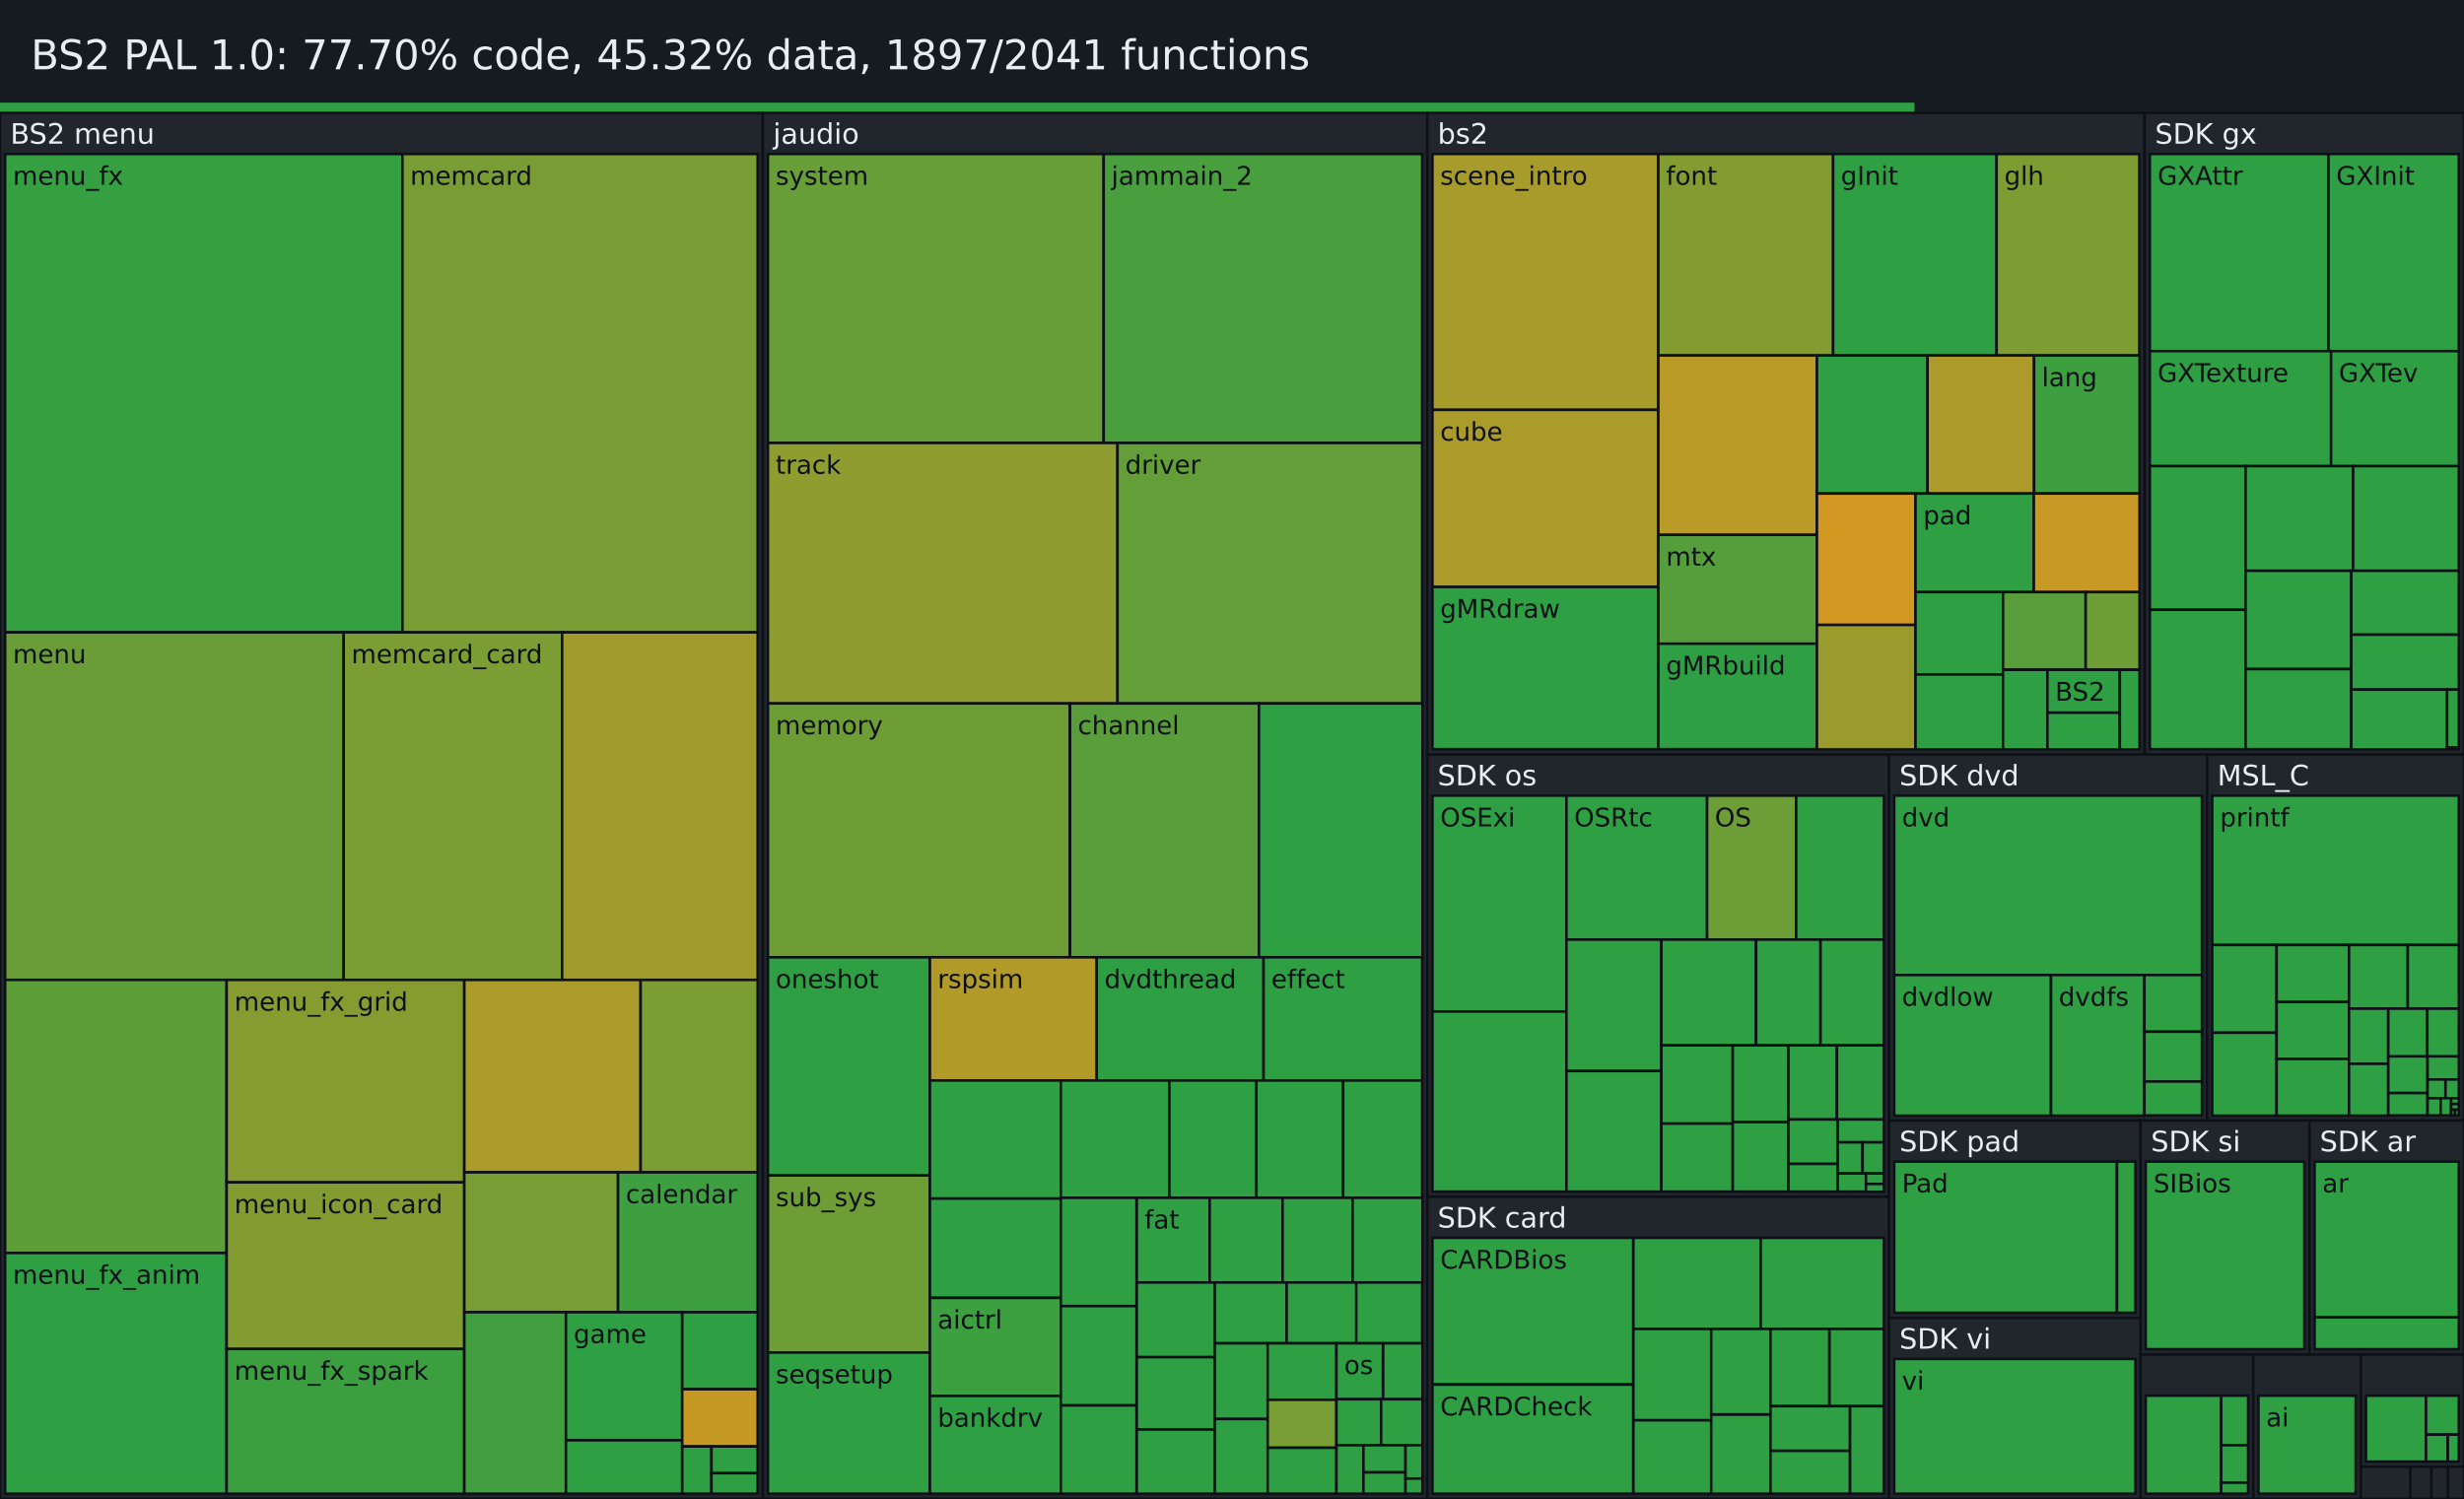
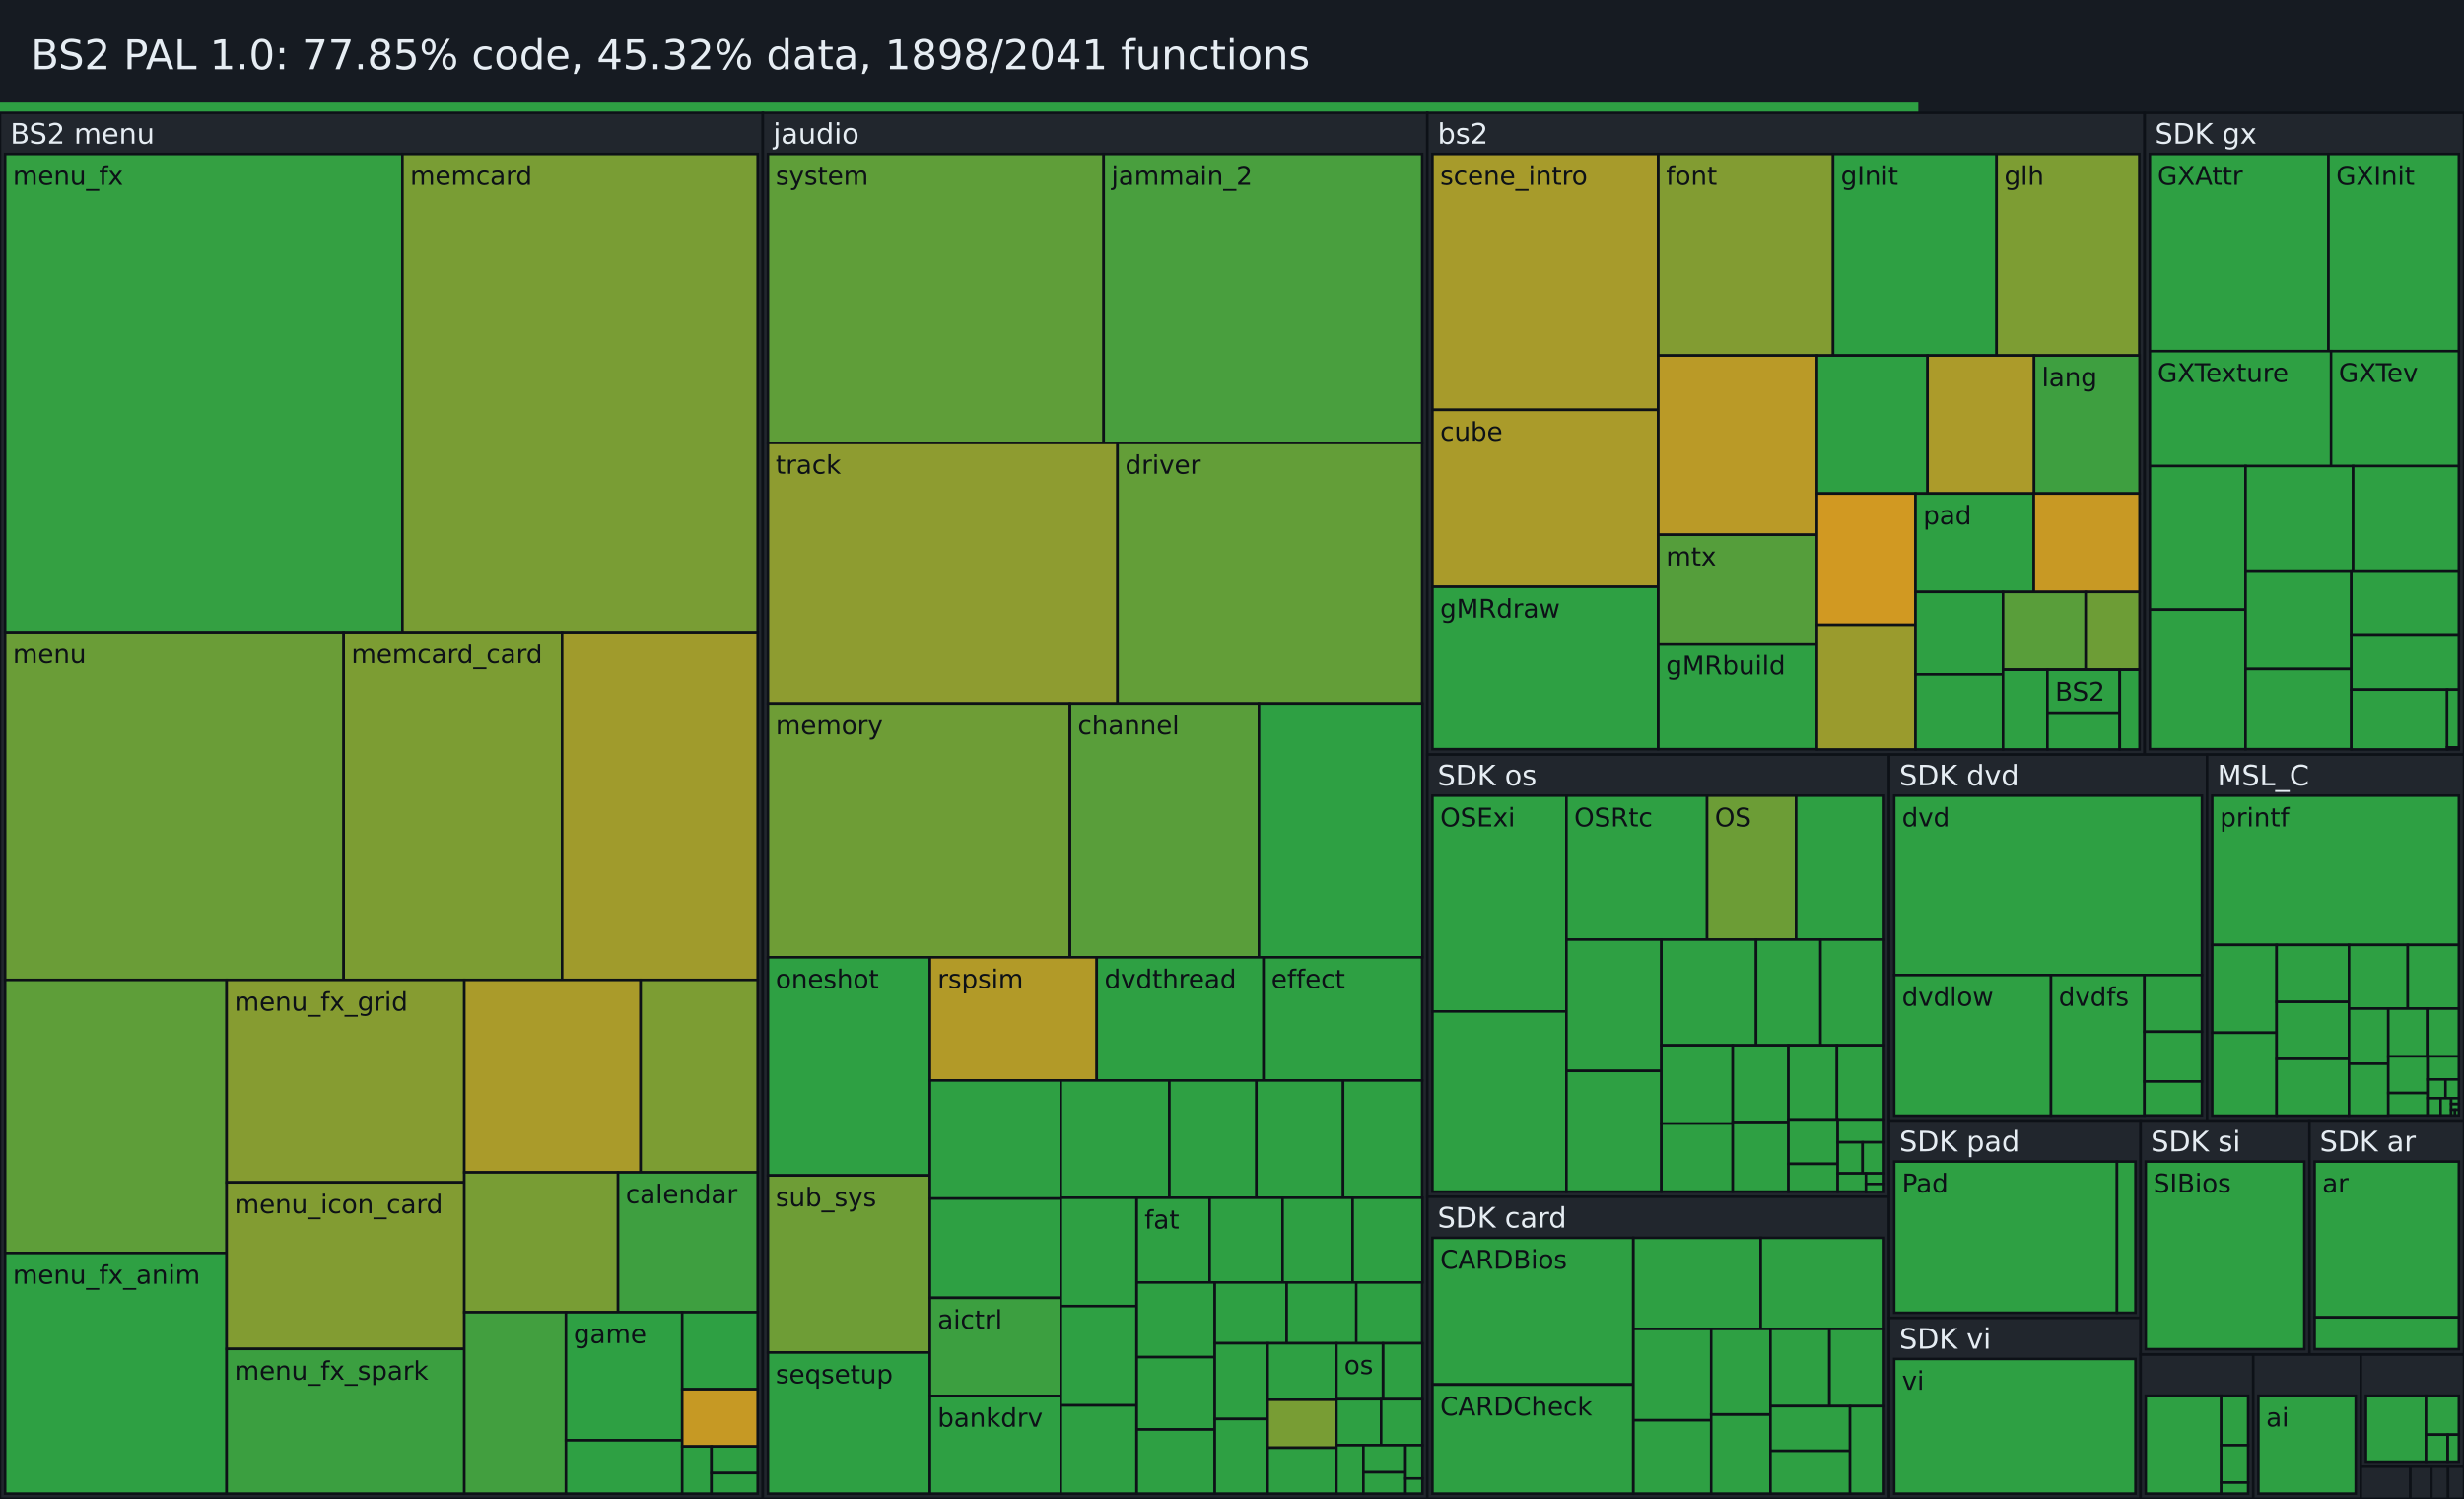
<svg xmlns="http://www.w3.org/2000/svg" width="960" height="584" font-family="Verdana,DejaVu Sans,sans-serif">
  <rect width="100%" height="100%" fill="#0d1117" />
  <rect x="0" y="0" width="960" height="44" fill="#161b22" />
-   <rect x="0" y="40" width="745.9" height="4" fill="#2ea043" />
-   <text x="12" y="27" font-size="16" fill="#e6edf3">BS2 PAL 1.0: 77.70% code, 45.32% data, 1897/2041 functions</text>
+   <rect x="0" y="40" width="747.4" height="4" fill="#2ea043" />
+   <text x="12" y="27" font-size="16" fill="#e6edf3">BS2 PAL 1.0: 77.85% code, 45.32% data, 1898/2041 functions</text>
  <g>
    <rect x="0.0" y="44.0" width="297.2" height="540.0" fill="#21262d" stroke="#0d1117" />
    <text x="4.0" y="56.0" font-size="11" fill="#e6edf3">BS2 menu</text>
  </g>
  <g>
    <rect x="2.0" y="60.0" width="154.8" height="186.4" fill="#34a042" stroke="#0d1117" stroke-width="1" />
    <text x="5.0" y="72.0" font-size="10" fill="#0d1117">menu_fx</text>
  </g>
  <g>
    <rect x="156.8" y="60.0" width="138.4" height="186.4" fill="#799d34" stroke="#0d1117" stroke-width="1" />
    <text x="159.8" y="72.0" font-size="10" fill="#0d1117">memcard</text>
  </g>
  <g>
    <rect x="2.0" y="246.4" width="131.9" height="135.4" fill="#6a9d37" stroke="#0d1117" stroke-width="1" />
    <text x="5.0" y="258.4" font-size="10" fill="#0d1117">menu</text>
  </g>
  <g>
    <rect x="133.9" y="246.4" width="85.1" height="135.4" fill="#7c9d33" stroke="#0d1117" stroke-width="1" />
    <text x="136.9" y="258.4" font-size="10" fill="#0d1117">memcard_card</text>
  </g>
  <g>
    <rect x="219.0" y="246.4" width="76.2" height="135.4" fill="#a09b2c" stroke="#0d1117" stroke-width="1" />
  </g>
  <g>
    <rect x="2.0" y="381.8" width="86.3" height="106.4" fill="#5e9e39" stroke="#0d1117" stroke-width="1" />
  </g>
  <g>
    <rect x="2.0" y="488.2" width="86.3" height="93.8" fill="#2ea043" stroke="#0d1117" stroke-width="1" />
    <text x="5.0" y="500.2" font-size="10" fill="#0d1117">menu_fx_anim</text>
  </g>
  <g>
    <rect x="88.3" y="381.8" width="92.6" height="78.9" fill="#869c31" stroke="#0d1117" stroke-width="1" />
    <text x="91.3" y="393.8" font-size="10" fill="#0d1117">menu_fx_grid</text>
  </g>
  <g>
    <rect x="88.3" y="460.7" width="92.6" height="64.9" fill="#829c32" stroke="#0d1117" stroke-width="1" />
    <text x="91.3" y="472.7" font-size="10" fill="#0d1117">menu_icon_card</text>
  </g>
  <g>
    <rect x="88.3" y="525.6" width="92.6" height="56.4" fill="#3b9f40" stroke="#0d1117" stroke-width="1" />
    <text x="91.3" y="537.6" font-size="10" fill="#0d1117">menu_fx_spark</text>
  </g>
  <g>
    <rect x="180.9" y="381.8" width="68.7" height="75.0" fill="#aa9b2a" stroke="#0d1117" stroke-width="1" />
  </g>
  <g>
    <rect x="249.6" y="381.8" width="45.6" height="75.0" fill="#7c9d33" stroke="#0d1117" stroke-width="1" />
  </g>
  <g>
    <rect x="180.9" y="456.8" width="59.9" height="54.5" fill="#789d34" stroke="#0d1117" stroke-width="1" />
  </g>
  <g>
    <rect x="240.8" y="456.8" width="54.4" height="54.5" fill="#3e9f40" stroke="#0d1117" stroke-width="1" />
    <text x="243.8" y="468.8" font-size="10" fill="#0d1117">calendar</text>
  </g>
  <g>
    <rect x="180.9" y="511.3" width="39.6" height="70.7" fill="#429f3f" stroke="#0d1117" stroke-width="1" />
  </g>
  <g>
    <rect x="220.5" y="511.3" width="45.3" height="49.9" fill="#2ea043" stroke="#0d1117" stroke-width="1" />
    <text x="223.5" y="523.3" font-size="10" fill="#0d1117">game</text>
  </g>
  <g>
    <rect x="220.5" y="561.2" width="45.3" height="20.8" fill="#2ea043" stroke="#0d1117" stroke-width="1" />
  </g>
  <g>
    <rect x="265.8" y="511.3" width="29.4" height="30.0" fill="#2ea043" stroke="#0d1117" stroke-width="1" />
  </g>
  <g>
    <rect x="265.8" y="541.3" width="29.4" height="22.3" fill="#c69924" stroke="#0d1117" stroke-width="1" />
  </g>
  <g>
    <rect x="265.8" y="563.6" width="11.4" height="18.4" fill="#2ea043" stroke="#0d1117" stroke-width="1" />
  </g>
  <g>
    <rect x="277.2" y="563.6" width="18.0" height="10.4" fill="#2ea043" stroke="#0d1117" stroke-width="1" />
  </g>
  <g>
    <rect x="277.2" y="574.0" width="18.0" height="8.0" fill="#2ea043" stroke="#0d1117" stroke-width="1" />
  </g>
  <g>
    <rect x="297.2" y="44.0" width="258.9" height="540.0" fill="#21262d" stroke="#0d1117" />
    <text x="301.2" y="56.0" font-size="11" fill="#e6edf3">jaudio</text>
  </g>
  <g>
-     <rect x="299.2" y="60.0" width="130.8" height="112.6" fill="#679e37" stroke="#0d1117" stroke-width="1" />
+     <rect x="299.2" y="60.0" width="130.8" height="112.6" fill="#5f9e39" stroke="#0d1117" stroke-width="1" />
    <text x="302.2" y="72.0" font-size="10" fill="#0d1117">system</text>
  </g>
  <g>
    <rect x="430.0" y="60.0" width="124.1" height="112.6" fill="#499f3e" stroke="#0d1117" stroke-width="1" />
    <text x="433.0" y="72.0" font-size="10" fill="#0d1117">jammain_2</text>
  </g>
  <g>
    <rect x="299.2" y="172.6" width="136.2" height="101.5" fill="#8e9c30" stroke="#0d1117" stroke-width="1" />
    <text x="302.2" y="184.6" font-size="10" fill="#0d1117">track</text>
  </g>
  <g>
    <rect x="435.4" y="172.6" width="118.7" height="101.5" fill="#639e38" stroke="#0d1117" stroke-width="1" />
    <text x="438.4" y="184.6" font-size="10" fill="#0d1117">driver</text>
  </g>
  <g>
    <rect x="299.2" y="274.1" width="117.6" height="98.9" fill="#6e9d36" stroke="#0d1117" stroke-width="1" />
    <text x="302.2" y="286.1" font-size="10" fill="#0d1117">memory</text>
  </g>
  <g>
    <rect x="416.9" y="274.1" width="73.6" height="98.9" fill="#599e3a" stroke="#0d1117" stroke-width="1" />
    <text x="419.9" y="286.1" font-size="10" fill="#0d1117">channel</text>
  </g>
  <g>
    <rect x="490.5" y="274.1" width="63.7" height="98.9" fill="#2ea043" stroke="#0d1117" stroke-width="1" />
  </g>
  <g>
    <rect x="299.2" y="373.0" width="63.1" height="85.0" fill="#2ea043" stroke="#0d1117" stroke-width="1" />
    <text x="302.2" y="385.0" font-size="10" fill="#0d1117">oneshot</text>
  </g>
  <g>
    <rect x="299.2" y="458.0" width="63.1" height="69.0" fill="#6e9d36" stroke="#0d1117" stroke-width="1" />
    <text x="302.2" y="470.0" font-size="10" fill="#0d1117">sub_sys</text>
  </g>
  <g>
    <rect x="299.2" y="527.0" width="63.1" height="55.0" fill="#2ea043" stroke="#0d1117" stroke-width="1" />
    <text x="302.2" y="539.0" font-size="10" fill="#0d1117">seqsetup</text>
  </g>
  <g>
    <rect x="362.3" y="373.0" width="65.0" height="48.0" fill="#b29a28" stroke="#0d1117" stroke-width="1" />
    <text x="365.3" y="385.0" font-size="10" fill="#0d1117">rspsim</text>
  </g>
  <g>
    <rect x="427.3" y="373.0" width="65.0" height="48.0" fill="#2ea043" stroke="#0d1117" stroke-width="1" />
    <text x="430.3" y="385.0" font-size="10" fill="#0d1117">dvdthread</text>
  </g>
  <g>
    <rect x="492.3" y="373.0" width="61.8" height="48.0" fill="#2ea043" stroke="#0d1117" stroke-width="1" />
    <text x="495.3" y="385.0" font-size="10" fill="#0d1117">effect</text>
  </g>
  <g>
    <rect x="362.3" y="421.0" width="51.0" height="46.0" fill="#2ea043" stroke="#0d1117" stroke-width="1" />
  </g>
  <g>
    <rect x="362.3" y="467.0" width="51.0" height="38.7" fill="#2ea043" stroke="#0d1117" stroke-width="1" />
  </g>
  <g>
    <rect x="362.3" y="505.7" width="51.0" height="38.2" fill="#3c9f40" stroke="#0d1117" stroke-width="1" />
    <text x="365.3" y="517.7" font-size="10" fill="#0d1117">aictrl</text>
  </g>
  <g>
    <rect x="362.3" y="543.9" width="51.0" height="38.1" fill="#2ea043" stroke="#0d1117" stroke-width="1" />
    <text x="365.3" y="555.9" font-size="10" fill="#0d1117">bankdrv</text>
  </g>
  <g>
    <rect x="413.3" y="421.0" width="42.3" height="45.7" fill="#2ea043" stroke="#0d1117" stroke-width="1" />
  </g>
  <g>
    <rect x="455.6" y="421.0" width="34.0" height="45.7" fill="#2ea043" stroke="#0d1117" stroke-width="1" />
  </g>
  <g>
    <rect x="489.5" y="421.0" width="33.8" height="45.7" fill="#2ea043" stroke="#0d1117" stroke-width="1" />
  </g>
  <g>
    <rect x="523.3" y="421.0" width="30.8" height="45.7" fill="#2ea043" stroke="#0d1117" stroke-width="1" />
  </g>
  <g>
    <rect x="413.3" y="466.7" width="29.5" height="42.2" fill="#2ea043" stroke="#0d1117" stroke-width="1" />
  </g>
  <g>
    <rect x="413.3" y="508.9" width="29.5" height="38.7" fill="#2ea043" stroke="#0d1117" stroke-width="1" />
  </g>
  <g>
    <rect x="413.3" y="547.6" width="29.5" height="34.4" fill="#2ea043" stroke="#0d1117" stroke-width="1" />
  </g>
  <g>
    <rect x="442.9" y="466.7" width="28.5" height="33.0" fill="#2ea043" stroke="#0d1117" stroke-width="1" />
    <text x="445.9" y="478.7" font-size="10" fill="#0d1117">fat</text>
  </g>
  <g>
    <rect x="471.3" y="466.7" width="28.4" height="33.0" fill="#2ea043" stroke="#0d1117" stroke-width="1" />
  </g>
  <g>
    <rect x="499.7" y="466.7" width="27.3" height="33.0" fill="#2ea043" stroke="#0d1117" stroke-width="1" />
  </g>
  <g>
    <rect x="527.0" y="466.7" width="27.2" height="33.0" fill="#2ea043" stroke="#0d1117" stroke-width="1" />
  </g>
  <g>
    <rect x="442.9" y="499.7" width="30.4" height="29.1" fill="#2ea043" stroke="#0d1117" stroke-width="1" />
  </g>
  <g>
    <rect x="442.9" y="528.8" width="30.4" height="28.2" fill="#2ea043" stroke="#0d1117" stroke-width="1" />
  </g>
  <g>
    <rect x="442.9" y="557.0" width="30.4" height="25.0" fill="#2ea043" stroke="#0d1117" stroke-width="1" />
  </g>
  <g>
    <rect x="473.3" y="499.7" width="28.0" height="23.7" fill="#2ea043" stroke="#0d1117" stroke-width="1" />
  </g>
  <g>
    <rect x="501.3" y="499.7" width="27.2" height="23.7" fill="#2ea043" stroke="#0d1117" stroke-width="1" />
  </g>
  <g>
    <rect x="528.4" y="499.7" width="25.7" height="23.7" fill="#2ea043" stroke="#0d1117" stroke-width="1" />
  </g>
  <g>
    <rect x="473.3" y="523.4" width="20.7" height="29.5" fill="#2ea043" stroke="#0d1117" stroke-width="1" />
  </g>
  <g>
    <rect x="473.3" y="552.9" width="20.7" height="29.1" fill="#2ea043" stroke="#0d1117" stroke-width="1" />
  </g>
  <g>
    <rect x="493.9" y="523.4" width="26.8" height="22.0" fill="#2ea043" stroke="#0d1117" stroke-width="1" />
  </g>
  <g>
    <rect x="493.9" y="545.4" width="26.8" height="18.7" fill="#789d34" stroke="#0d1117" stroke-width="1" />
  </g>
  <g>
    <rect x="493.9" y="564.1" width="26.8" height="17.9" fill="#2ea043" stroke="#0d1117" stroke-width="1" />
  </g>
  <g>
    <rect x="520.7" y="523.4" width="18.1" height="21.8" fill="#2ea043" stroke="#0d1117" stroke-width="1" />
    <text x="523.7" y="535.4" font-size="10" fill="#0d1117">os</text>
  </g>
  <g>
    <rect x="538.9" y="523.4" width="15.3" height="21.8" fill="#2ea043" stroke="#0d1117" stroke-width="1" />
  </g>
  <g>
    <rect x="520.7" y="545.2" width="17.4" height="17.9" fill="#2ea043" stroke="#0d1117" stroke-width="1" />
  </g>
  <g>
    <rect x="538.1" y="545.2" width="16.1" height="17.9" fill="#2ea043" stroke="#0d1117" stroke-width="1" />
  </g>
  <g>
    <rect x="520.7" y="563.1" width="10.5" height="18.9" fill="#2ea043" stroke="#0d1117" stroke-width="1" />
  </g>
  <g>
    <rect x="531.2" y="563.1" width="16.4" height="10.6" fill="#2ea043" stroke="#0d1117" stroke-width="1" />
  </g>
  <g>
    <rect x="531.2" y="573.7" width="16.4" height="8.3" fill="#2ea043" stroke="#0d1117" stroke-width="1" />
  </g>
  <g>
    <rect x="547.6" y="563.1" width="6.6" height="13.0" fill="#2ea043" stroke="#0d1117" stroke-width="1" />
  </g>
  <g>
    <rect x="547.6" y="576.1" width="6.6" height="5.9" fill="#2ea043" stroke="#0d1117" stroke-width="1" />
  </g>
  <g>
    <rect x="556.1" y="44.0" width="279.4" height="250.0" fill="#21262d" stroke="#0d1117" />
    <text x="560.1" y="56.0" font-size="11" fill="#e6edf3">bs2</text>
  </g>
  <g>
    <rect x="558.1" y="60.0" width="87.9" height="99.7" fill="#a79b2b" stroke="#0d1117" stroke-width="1" />
    <text x="561.1" y="72.0" font-size="10" fill="#0d1117">scene_intro</text>
  </g>
  <g>
    <rect x="558.1" y="159.7" width="87.9" height="69.0" fill="#aa9b2a" stroke="#0d1117" stroke-width="1" />
    <text x="561.1" y="171.7" font-size="10" fill="#0d1117">cube</text>
  </g>
  <g>
    <rect x="558.1" y="228.7" width="87.9" height="63.2" fill="#2ea043" stroke="#0d1117" stroke-width="1" />
    <text x="561.1" y="240.7" font-size="10" fill="#0d1117">gMRdraw</text>
  </g>
  <g>
    <rect x="646.1" y="60.0" width="68.1" height="78.5" fill="#829c32" stroke="#0d1117" stroke-width="1" />
    <text x="649.1" y="72.0" font-size="10" fill="#0d1117">font</text>
  </g>
  <g>
    <rect x="714.2" y="60.0" width="63.7" height="78.5" fill="#2ea043" stroke="#0d1117" stroke-width="1" />
    <text x="717.2" y="72.0" font-size="10" fill="#0d1117">gInit</text>
  </g>
  <g>
    <rect x="777.9" y="60.0" width="55.6" height="78.5" fill="#7d9d33" stroke="#0d1117" stroke-width="1" />
    <text x="780.9" y="72.0" font-size="10" fill="#0d1117">glh</text>
  </g>
  <g>
    <rect x="646.1" y="138.5" width="61.8" height="69.9" fill="#ba9a27" stroke="#0d1117" stroke-width="1" />
  </g>
  <g>
    <rect x="646.1" y="208.4" width="61.8" height="42.5" fill="#559e3b" stroke="#0d1117" stroke-width="1" />
    <text x="649.1" y="220.4" font-size="10" fill="#0d1117">mtx</text>
  </g>
  <g>
    <rect x="646.1" y="250.8" width="61.8" height="41.1" fill="#2ea043" stroke="#0d1117" stroke-width="1" />
    <text x="649.1" y="262.8" font-size="10" fill="#0d1117">gMRbuild</text>
  </g>
  <g>
    <rect x="707.9" y="138.5" width="43.1" height="53.8" fill="#2ea043" stroke="#0d1117" stroke-width="1" />
  </g>
  <g>
    <rect x="751.0" y="138.5" width="41.5" height="53.8" fill="#ac9b2a" stroke="#0d1117" stroke-width="1" />
  </g>
  <g>
    <rect x="792.5" y="138.5" width="41.1" height="53.8" fill="#3e9f40" stroke="#0d1117" stroke-width="1" />
    <text x="795.5" y="150.5" font-size="10" fill="#0d1117">lang</text>
  </g>
  <g>
    <rect x="707.9" y="192.3" width="38.4" height="51.2" fill="#d19922" stroke="#0d1117" stroke-width="1" />
  </g>
  <g>
    <rect x="707.9" y="243.5" width="38.4" height="48.5" fill="#9a9b2d" stroke="#0d1117" stroke-width="1" />
  </g>
  <g>
    <rect x="746.3" y="192.3" width="46.1" height="38.4" fill="#2ea043" stroke="#0d1117" stroke-width="1" />
    <text x="749.3" y="204.3" font-size="10" fill="#0d1117">pad</text>
  </g>
  <g>
    <rect x="792.4" y="192.3" width="41.2" height="38.4" fill="#c89924" stroke="#0d1117" stroke-width="1" />
  </g>
  <g>
    <rect x="746.3" y="230.7" width="34.1" height="32.1" fill="#2ea043" stroke="#0d1117" stroke-width="1" />
  </g>
  <g>
    <rect x="746.3" y="262.8" width="34.1" height="29.2" fill="#2ea043" stroke="#0d1117" stroke-width="1" />
  </g>
  <g>
    <rect x="780.4" y="230.7" width="32.2" height="30.2" fill="#599e3a" stroke="#0d1117" stroke-width="1" />
  </g>
  <g>
    <rect x="812.6" y="230.7" width="21.0" height="30.2" fill="#6d9d36" stroke="#0d1117" stroke-width="1" />
  </g>
  <g>
    <rect x="780.4" y="261.0" width="17.3" height="31.0" fill="#2ea043" stroke="#0d1117" stroke-width="1" />
  </g>
  <g>
    <rect x="797.7" y="261.0" width="28.1" height="16.7" fill="#2ea043" stroke="#0d1117" stroke-width="1" />
    <text x="800.7" y="273.0" font-size="10" fill="#0d1117">BS2</text>
  </g>
  <g>
    <rect x="797.7" y="277.7" width="28.1" height="14.3" fill="#2ea043" stroke="#0d1117" stroke-width="1" />
  </g>
  <g>
    <rect x="825.9" y="261.0" width="7.7" height="31.0" fill="#2ea043" stroke="#0d1117" stroke-width="1" />
  </g>
  <g>
    <rect x="835.6" y="44.0" width="124.4" height="250.0" fill="#21262d" stroke="#0d1117" />
    <text x="839.6" y="56.0" font-size="11" fill="#e6edf3">SDK gx</text>
  </g>
  <g>
    <rect x="837.6" y="60.0" width="69.6" height="76.8" fill="#2ea043" stroke="#0d1117" stroke-width="1" />
    <text x="840.6" y="72.0" font-size="10" fill="#0d1117">GXAttr</text>
  </g>
  <g>
    <rect x="907.2" y="60.0" width="50.8" height="76.8" fill="#2ea043" stroke="#0d1117" stroke-width="1" />
    <text x="910.2" y="72.0" font-size="10" fill="#0d1117">GXInit</text>
  </g>
  <g>
    <rect x="837.6" y="136.8" width="70.7" height="44.9" fill="#2ea043" stroke="#0d1117" stroke-width="1" />
    <text x="840.6" y="148.8" font-size="10" fill="#0d1117">GXTexture</text>
  </g>
  <g>
    <rect x="908.2" y="136.8" width="49.8" height="44.9" fill="#2ea043" stroke="#0d1117" stroke-width="1" />
    <text x="911.2" y="148.8" font-size="10" fill="#0d1117">GXTev</text>
  </g>
  <g>
    <rect x="837.6" y="181.6" width="37.3" height="56.0" fill="#2ea043" stroke="#0d1117" stroke-width="1" />
  </g>
  <g>
    <rect x="837.6" y="237.6" width="37.3" height="54.3" fill="#2ea043" stroke="#0d1117" stroke-width="1" />
  </g>
  <g>
    <rect x="874.9" y="181.6" width="41.9" height="40.8" fill="#2ea043" stroke="#0d1117" stroke-width="1" />
  </g>
  <g>
    <rect x="916.8" y="181.6" width="41.2" height="40.8" fill="#2ea043" stroke="#0d1117" stroke-width="1" />
  </g>
  <g>
    <rect x="874.9" y="222.4" width="41.2" height="38.3" fill="#2ea043" stroke="#0d1117" stroke-width="1" />
  </g>
  <g>
    <rect x="874.9" y="260.7" width="41.2" height="31.2" fill="#2ea043" stroke="#0d1117" stroke-width="1" />
  </g>
  <g>
    <rect x="916.1" y="222.4" width="41.9" height="24.9" fill="#2ea043" stroke="#0d1117" stroke-width="1" />
  </g>
  <g>
    <rect x="916.1" y="247.3" width="41.9" height="21.4" fill="#2ea043" stroke="#0d1117" stroke-width="1" />
  </g>
  <g>
    <rect x="916.1" y="268.7" width="37.4" height="23.3" fill="#2ea043" stroke="#0d1117" stroke-width="1" />
  </g>
  <g>
    <rect x="953.4" y="268.7" width="4.6" height="22.5" fill="#2ea043" stroke="#0d1117" stroke-width="1" />
  </g>
  <g>
    <rect x="953.4" y="291.2" width="4.6" height="0.8" fill="#2ea043" stroke="#0d1117" stroke-width="1" />
  </g>
  <g>
    <rect x="556.1" y="294.0" width="179.9" height="172.4" fill="#21262d" stroke="#0d1117" />
    <text x="560.1" y="306.0" font-size="11" fill="#e6edf3">SDK os</text>
  </g>
  <g>
    <rect x="558.1" y="310.0" width="52.2" height="84.1" fill="#2ea043" stroke="#0d1117" stroke-width="1" />
    <text x="561.1" y="322.0" font-size="10" fill="#0d1117">OSExi</text>
  </g>
  <g>
    <rect x="558.1" y="394.1" width="52.2" height="70.2" fill="#2ea043" stroke="#0d1117" stroke-width="1" />
  </g>
  <g>
    <rect x="610.3" y="310.0" width="54.8" height="56.2" fill="#2ea043" stroke="#0d1117" stroke-width="1" />
    <text x="613.3" y="322.0" font-size="10" fill="#0d1117">OSRtc</text>
  </g>
  <g>
    <rect x="665.1" y="310.0" width="34.7" height="56.2" fill="#6c9d36" stroke="#0d1117" stroke-width="1" />
    <text x="668.1" y="322.0" font-size="10" fill="#0d1117">OS</text>
  </g>
  <g>
    <rect x="699.8" y="310.0" width="34.2" height="56.2" fill="#2ea043" stroke="#0d1117" stroke-width="1" />
  </g>
  <g>
    <rect x="610.3" y="366.1" width="37.0" height="51.2" fill="#2ea043" stroke="#0d1117" stroke-width="1" />
  </g>
  <g>
    <rect x="610.3" y="417.3" width="37.0" height="47.0" fill="#2ea043" stroke="#0d1117" stroke-width="1" />
  </g>
  <g>
    <rect x="647.3" y="366.1" width="36.9" height="41.2" fill="#2ea043" stroke="#0d1117" stroke-width="1" />
  </g>
  <g>
    <rect x="684.2" y="366.1" width="25.1" height="41.2" fill="#2ea043" stroke="#0d1117" stroke-width="1" />
  </g>
  <g>
    <rect x="709.3" y="366.1" width="24.7" height="41.2" fill="#2ea043" stroke="#0d1117" stroke-width="1" />
  </g>
  <g>
    <rect x="647.3" y="407.3" width="27.8" height="30.5" fill="#2ea043" stroke="#0d1117" stroke-width="1" />
  </g>
  <g>
    <rect x="647.3" y="437.8" width="27.8" height="26.5" fill="#2ea043" stroke="#0d1117" stroke-width="1" />
  </g>
  <g>
    <rect x="675.1" y="407.3" width="21.7" height="29.9" fill="#2ea043" stroke="#0d1117" stroke-width="1" />
  </g>
  <g>
    <rect x="675.1" y="437.2" width="21.7" height="27.1" fill="#2ea043" stroke="#0d1117" stroke-width="1" />
  </g>
  <g>
    <rect x="696.8" y="407.3" width="18.9" height="28.9" fill="#2ea043" stroke="#0d1117" stroke-width="1" />
  </g>
  <g>
    <rect x="715.7" y="407.3" width="18.3" height="28.9" fill="#2ea043" stroke="#0d1117" stroke-width="1" />
  </g>
  <g>
    <rect x="696.8" y="436.2" width="19.2" height="17.3" fill="#2ea043" stroke="#0d1117" stroke-width="1" />
  </g>
  <g>
    <rect x="696.8" y="453.5" width="19.2" height="10.8" fill="#2ea043" stroke="#0d1117" stroke-width="1" />
  </g>
  <g>
    <rect x="716.0" y="436.2" width="18.0" height="8.9" fill="#2ea043" stroke="#0d1117" stroke-width="1" />
  </g>
  <g>
    <rect x="716.0" y="445.1" width="9.7" height="12.1" fill="#2ea043" stroke="#0d1117" stroke-width="1" />
  </g>
  <g>
    <rect x="725.7" y="445.1" width="8.3" height="12.1" fill="#2ea043" stroke="#0d1117" stroke-width="1" />
  </g>
  <g>
    <rect x="716.0" y="457.2" width="11.0" height="7.1" fill="#2ea043" stroke="#0d1117" stroke-width="1" />
  </g>
  <g>
    <rect x="727.0" y="457.2" width="7.0" height="4.1" fill="#2ea043" stroke="#0d1117" stroke-width="1" />
  </g>
  <g>
    <rect x="727.0" y="461.3" width="7.0" height="3.1" fill="#2ea043" stroke="#0d1117" stroke-width="1" />
  </g>
  <g>
    <rect x="556.1" y="466.3" width="179.9" height="117.7" fill="#21262d" stroke="#0d1117" />
    <text x="560.1" y="478.3" font-size="11" fill="#e6edf3">SDK card</text>
  </g>
  <g>
    <rect x="558.1" y="482.3" width="78.2" height="57.1" fill="#2ea043" stroke="#0d1117" stroke-width="1" />
    <text x="561.1" y="494.3" font-size="10" fill="#0d1117">CARDBios</text>
  </g>
  <g>
    <rect x="558.1" y="539.5" width="78.2" height="42.5" fill="#2ea043" stroke="#0d1117" stroke-width="1" />
    <text x="561.1" y="551.5" font-size="10" fill="#0d1117">CARDCheck</text>
  </g>
  <g>
    <rect x="636.4" y="482.3" width="49.6" height="35.5" fill="#2ea043" stroke="#0d1117" stroke-width="1" />
  </g>
  <g>
    <rect x="686.0" y="482.3" width="48.0" height="35.5" fill="#2ea043" stroke="#0d1117" stroke-width="1" />
  </g>
  <g>
    <rect x="636.4" y="517.8" width="30.4" height="35.6" fill="#2ea043" stroke="#0d1117" stroke-width="1" />
  </g>
  <g>
    <rect x="636.4" y="553.4" width="30.4" height="28.6" fill="#2ea043" stroke="#0d1117" stroke-width="1" />
  </g>
  <g>
    <rect x="666.7" y="517.8" width="23.1" height="33.3" fill="#2ea043" stroke="#0d1117" stroke-width="1" />
  </g>
  <g>
    <rect x="666.7" y="551.2" width="23.1" height="30.8" fill="#2ea043" stroke="#0d1117" stroke-width="1" />
  </g>
  <g>
    <rect x="689.8" y="517.8" width="22.9" height="30.1" fill="#2ea043" stroke="#0d1117" stroke-width="1" />
  </g>
  <g>
    <rect x="712.8" y="517.8" width="21.2" height="30.1" fill="#2ea043" stroke="#0d1117" stroke-width="1" />
  </g>
  <g>
    <rect x="689.8" y="547.9" width="31.0" height="17.4" fill="#2ea043" stroke="#0d1117" stroke-width="1" />
  </g>
  <g>
    <rect x="689.8" y="565.3" width="31.0" height="16.7" fill="#2ea043" stroke="#0d1117" stroke-width="1" />
  </g>
  <g>
    <rect x="720.8" y="547.9" width="13.2" height="34.1" fill="#2ea043" stroke="#0d1117" stroke-width="1" />
  </g>
  <g>
    <rect x="736.0" y="294.0" width="123.9" height="142.7" fill="#21262d" stroke="#0d1117" />
    <text x="740.0" y="306.0" font-size="11" fill="#e6edf3">SDK dvd</text>
  </g>
  <g>
    <rect x="738.0" y="310.0" width="119.9" height="69.9" fill="#2ea043" stroke="#0d1117" stroke-width="1" />
    <text x="741.0" y="322.0" font-size="10" fill="#0d1117">dvd</text>
  </g>
  <g>
    <rect x="738.0" y="379.9" width="61.1" height="54.8" fill="#2ea043" stroke="#0d1117" stroke-width="1" />
    <text x="741.0" y="391.9" font-size="10" fill="#0d1117">dvdlow</text>
  </g>
  <g>
    <rect x="799.1" y="379.9" width="36.4" height="54.8" fill="#2ea043" stroke="#0d1117" stroke-width="1" />
    <text x="802.1" y="391.9" font-size="10" fill="#0d1117">dvdfs</text>
  </g>
  <g>
    <rect x="835.5" y="379.9" width="22.4" height="22.1" fill="#2ea043" stroke="#0d1117" stroke-width="1" />
  </g>
  <g>
    <rect x="835.5" y="402.0" width="22.4" height="19.4" fill="#2ea043" stroke="#0d1117" stroke-width="1" />
  </g>
  <g>
    <rect x="835.5" y="421.4" width="22.4" height="13.2" fill="#2ea043" stroke="#0d1117" stroke-width="1" />
  </g>
  <g>
    <rect x="859.9" y="294.0" width="100.1" height="142.7" fill="#21262d" stroke="#0d1117" />
    <text x="863.9" y="306.0" font-size="11" fill="#e6edf3">MSL_C</text>
  </g>
  <g>
    <rect x="861.9" y="310.0" width="96.1" height="58.2" fill="#2ea043" stroke="#0d1117" stroke-width="1" />
    <text x="864.9" y="322.0" font-size="10" fill="#0d1117">printf</text>
  </g>
  <g>
    <rect x="861.9" y="368.2" width="25.1" height="34.2" fill="#2ea043" stroke="#0d1117" stroke-width="1" />
  </g>
  <g>
    <rect x="861.9" y="402.4" width="25.1" height="32.3" fill="#2ea043" stroke="#0d1117" stroke-width="1" />
  </g>
  <g>
    <rect x="887.0" y="368.2" width="28.2" height="22.2" fill="#2ea043" stroke="#0d1117" stroke-width="1" />
  </g>
  <g>
    <rect x="887.0" y="390.4" width="28.2" height="22.2" fill="#2ea043" stroke="#0d1117" stroke-width="1" />
  </g>
  <g>
    <rect x="887.0" y="412.6" width="28.2" height="22.1" fill="#2ea043" stroke="#0d1117" stroke-width="1" />
  </g>
  <g>
    <rect x="915.2" y="368.2" width="22.9" height="24.8" fill="#2ea043" stroke="#0d1117" stroke-width="1" />
  </g>
  <g>
    <rect x="938.1" y="368.2" width="19.9" height="24.8" fill="#2ea043" stroke="#0d1117" stroke-width="1" />
  </g>
  <g>
    <rect x="915.2" y="393.0" width="15.3" height="21.5" fill="#2ea043" stroke="#0d1117" stroke-width="1" />
  </g>
  <g>
    <rect x="915.2" y="414.5" width="15.3" height="20.2" fill="#2ea043" stroke="#0d1117" stroke-width="1" />
  </g>
  <g>
    <rect x="930.5" y="393.0" width="15.2" height="18.7" fill="#2ea043" stroke="#0d1117" stroke-width="1" />
  </g>
  <g>
    <rect x="945.7" y="393.0" width="12.3" height="18.7" fill="#2ea043" stroke="#0d1117" stroke-width="1" />
  </g>
  <g>
    <rect x="930.5" y="411.6" width="15.3" height="14.3" fill="#2ea043" stroke="#0d1117" stroke-width="1" />
  </g>
  <g>
    <rect x="930.5" y="425.9" width="15.3" height="8.7" fill="#2ea043" stroke="#0d1117" stroke-width="1" />
  </g>
  <g>
    <rect x="945.8" y="411.6" width="12.2" height="9.0" fill="#2ea043" stroke="#0d1117" stroke-width="1" />
  </g>
  <g>
    <rect x="945.8" y="420.6" width="7.0" height="7.3" fill="#2ea043" stroke="#0d1117" stroke-width="1" />
  </g>
  <g>
    <rect x="952.8" y="420.6" width="5.2" height="7.3" fill="#2ea043" stroke="#0d1117" stroke-width="1" />
  </g>
  <g>
    <rect x="945.8" y="427.9" width="5.1" height="6.7" fill="#2ea043" stroke="#0d1117" stroke-width="1" />
  </g>
  <g>
    <rect x="950.9" y="427.9" width="4.1" height="6.7" fill="#2ea043" stroke="#0d1117" stroke-width="1" />
  </g>
  <g>
    <rect x="955.0" y="427.9" width="3.0" height="2.2" fill="#2ea043" stroke="#0d1117" stroke-width="1" />
  </g>
  <g>
    <rect x="955.0" y="430.2" width="3.0" height="2.2" fill="#2ea043" stroke="#0d1117" stroke-width="1" />
  </g>
  <g>
    <rect x="955.0" y="432.4" width="1.5" height="2.2" fill="#2ea043" stroke="#0d1117" stroke-width="1" />
  </g>
  <g>
    <rect x="956.5" y="432.4" width="1.5" height="2.2" fill="#2ea043" stroke="#0d1117" stroke-width="1" />
  </g>
  <g>
    <rect x="736.0" y="436.6" width="98.0" height="76.9" fill="#21262d" stroke="#0d1117" />
    <text x="740.0" y="448.6" font-size="11" fill="#e6edf3">SDK pad</text>
  </g>
  <g>
    <rect x="738.0" y="452.6" width="86.8" height="58.9" fill="#2ea043" stroke="#0d1117" stroke-width="1" />
    <text x="741.0" y="464.6" font-size="10" fill="#0d1117">Pad</text>
  </g>
  <g>
    <rect x="824.8" y="452.6" width="7.2" height="58.9" fill="#2ea043" stroke="#0d1117" stroke-width="1" />
  </g>
  <g>
    <rect x="736.0" y="513.5" width="98.0" height="70.5" fill="#21262d" stroke="#0d1117" />
    <text x="740.0" y="525.5" font-size="11" fill="#e6edf3">SDK vi</text>
  </g>
  <g>
    <rect x="738.0" y="529.5" width="94.0" height="52.5" fill="#2ea043" stroke="#0d1117" stroke-width="1" />
    <text x="741.0" y="541.5" font-size="10" fill="#0d1117">vi</text>
  </g>
  <g>
    <rect x="834.0" y="436.6" width="65.8" height="91.1" fill="#21262d" stroke="#0d1117" />
    <text x="838.0" y="448.6" font-size="11" fill="#e6edf3">SDK si</text>
  </g>
  <g>
    <rect x="836.0" y="452.6" width="61.8" height="73.1" fill="#2ea043" stroke="#0d1117" stroke-width="1" />
    <text x="839.0" y="464.6" font-size="10" fill="#0d1117">SIBios</text>
  </g>
  <g>
    <rect x="899.8" y="436.6" width="60.2" height="91.1" fill="#21262d" stroke="#0d1117" />
    <text x="903.8" y="448.6" font-size="11" fill="#e6edf3">SDK ar</text>
  </g>
  <g>
    <rect x="901.8" y="452.6" width="56.2" height="60.7" fill="#2ea043" stroke="#0d1117" stroke-width="1" />
    <text x="904.8" y="464.6" font-size="10" fill="#0d1117">ar</text>
  </g>
  <g>
    <rect x="901.8" y="513.3" width="56.2" height="12.4" fill="#2ea043" stroke="#0d1117" stroke-width="1" />
  </g>
  <g>
    <rect x="834.0" y="527.8" width="43.9" height="56.2" fill="#21262d" stroke="#0d1117" />
  </g>
  <g>
    <rect x="836.0" y="543.8" width="29.4" height="38.2" fill="#2ea043" stroke="#0d1117" stroke-width="1" />
  </g>
  <g>
    <rect x="865.4" y="543.8" width="10.5" height="19.4" fill="#2ea043" stroke="#0d1117" stroke-width="1" />
  </g>
  <g>
    <rect x="865.4" y="563.1" width="10.5" height="14.6" fill="#2ea043" stroke="#0d1117" stroke-width="1" />
  </g>
  <g>
    <rect x="865.4" y="577.7" width="10.5" height="4.3" fill="#2ea043" stroke="#0d1117" stroke-width="1" />
  </g>
  <g>
    <rect x="877.9" y="527.8" width="41.9" height="56.2" fill="#21262d" stroke="#0d1117" />
  </g>
  <g>
    <rect x="879.9" y="543.8" width="37.9" height="38.2" fill="#2ea043" stroke="#0d1117" stroke-width="1" />
    <text x="882.9" y="555.8" font-size="10" fill="#0d1117">ai</text>
  </g>
  <g>
    <rect x="919.8" y="527.8" width="40.2" height="43.7" fill="#21262d" stroke="#0d1117" />
  </g>
  <g>
    <rect x="921.8" y="543.8" width="23.4" height="25.7" fill="#2ea043" stroke="#0d1117" stroke-width="1" />
  </g>
  <g>
    <rect x="945.2" y="543.8" width="12.8" height="15.2" fill="#2ea043" stroke="#0d1117" stroke-width="1" />
  </g>
  <g>
    <rect x="945.2" y="559.0" width="8.4" height="10.5" fill="#2ea043" stroke="#0d1117" stroke-width="1" />
  </g>
  <g>
    <rect x="953.7" y="559.0" width="4.3" height="10.5" fill="#2ea043" stroke="#0d1117" stroke-width="1" />
  </g>
  <g>
    <rect x="919.8" y="571.5" width="19.3" height="12.5" fill="#21262d" stroke="#0d1117" />
  </g>
  <g>
    <rect x="939.1" y="571.5" width="8.2" height="12.5" fill="#21262d" stroke="#0d1117" />
  </g>
  <g>
    <rect x="947.3" y="571.5" width="6.5" height="12.5" fill="#21262d" stroke="#0d1117" />
  </g>
  <g>
    <rect x="953.8" y="571.5" width="6.2" height="12.5" fill="#21262d" stroke="#0d1117" />
  </g>
</svg>
